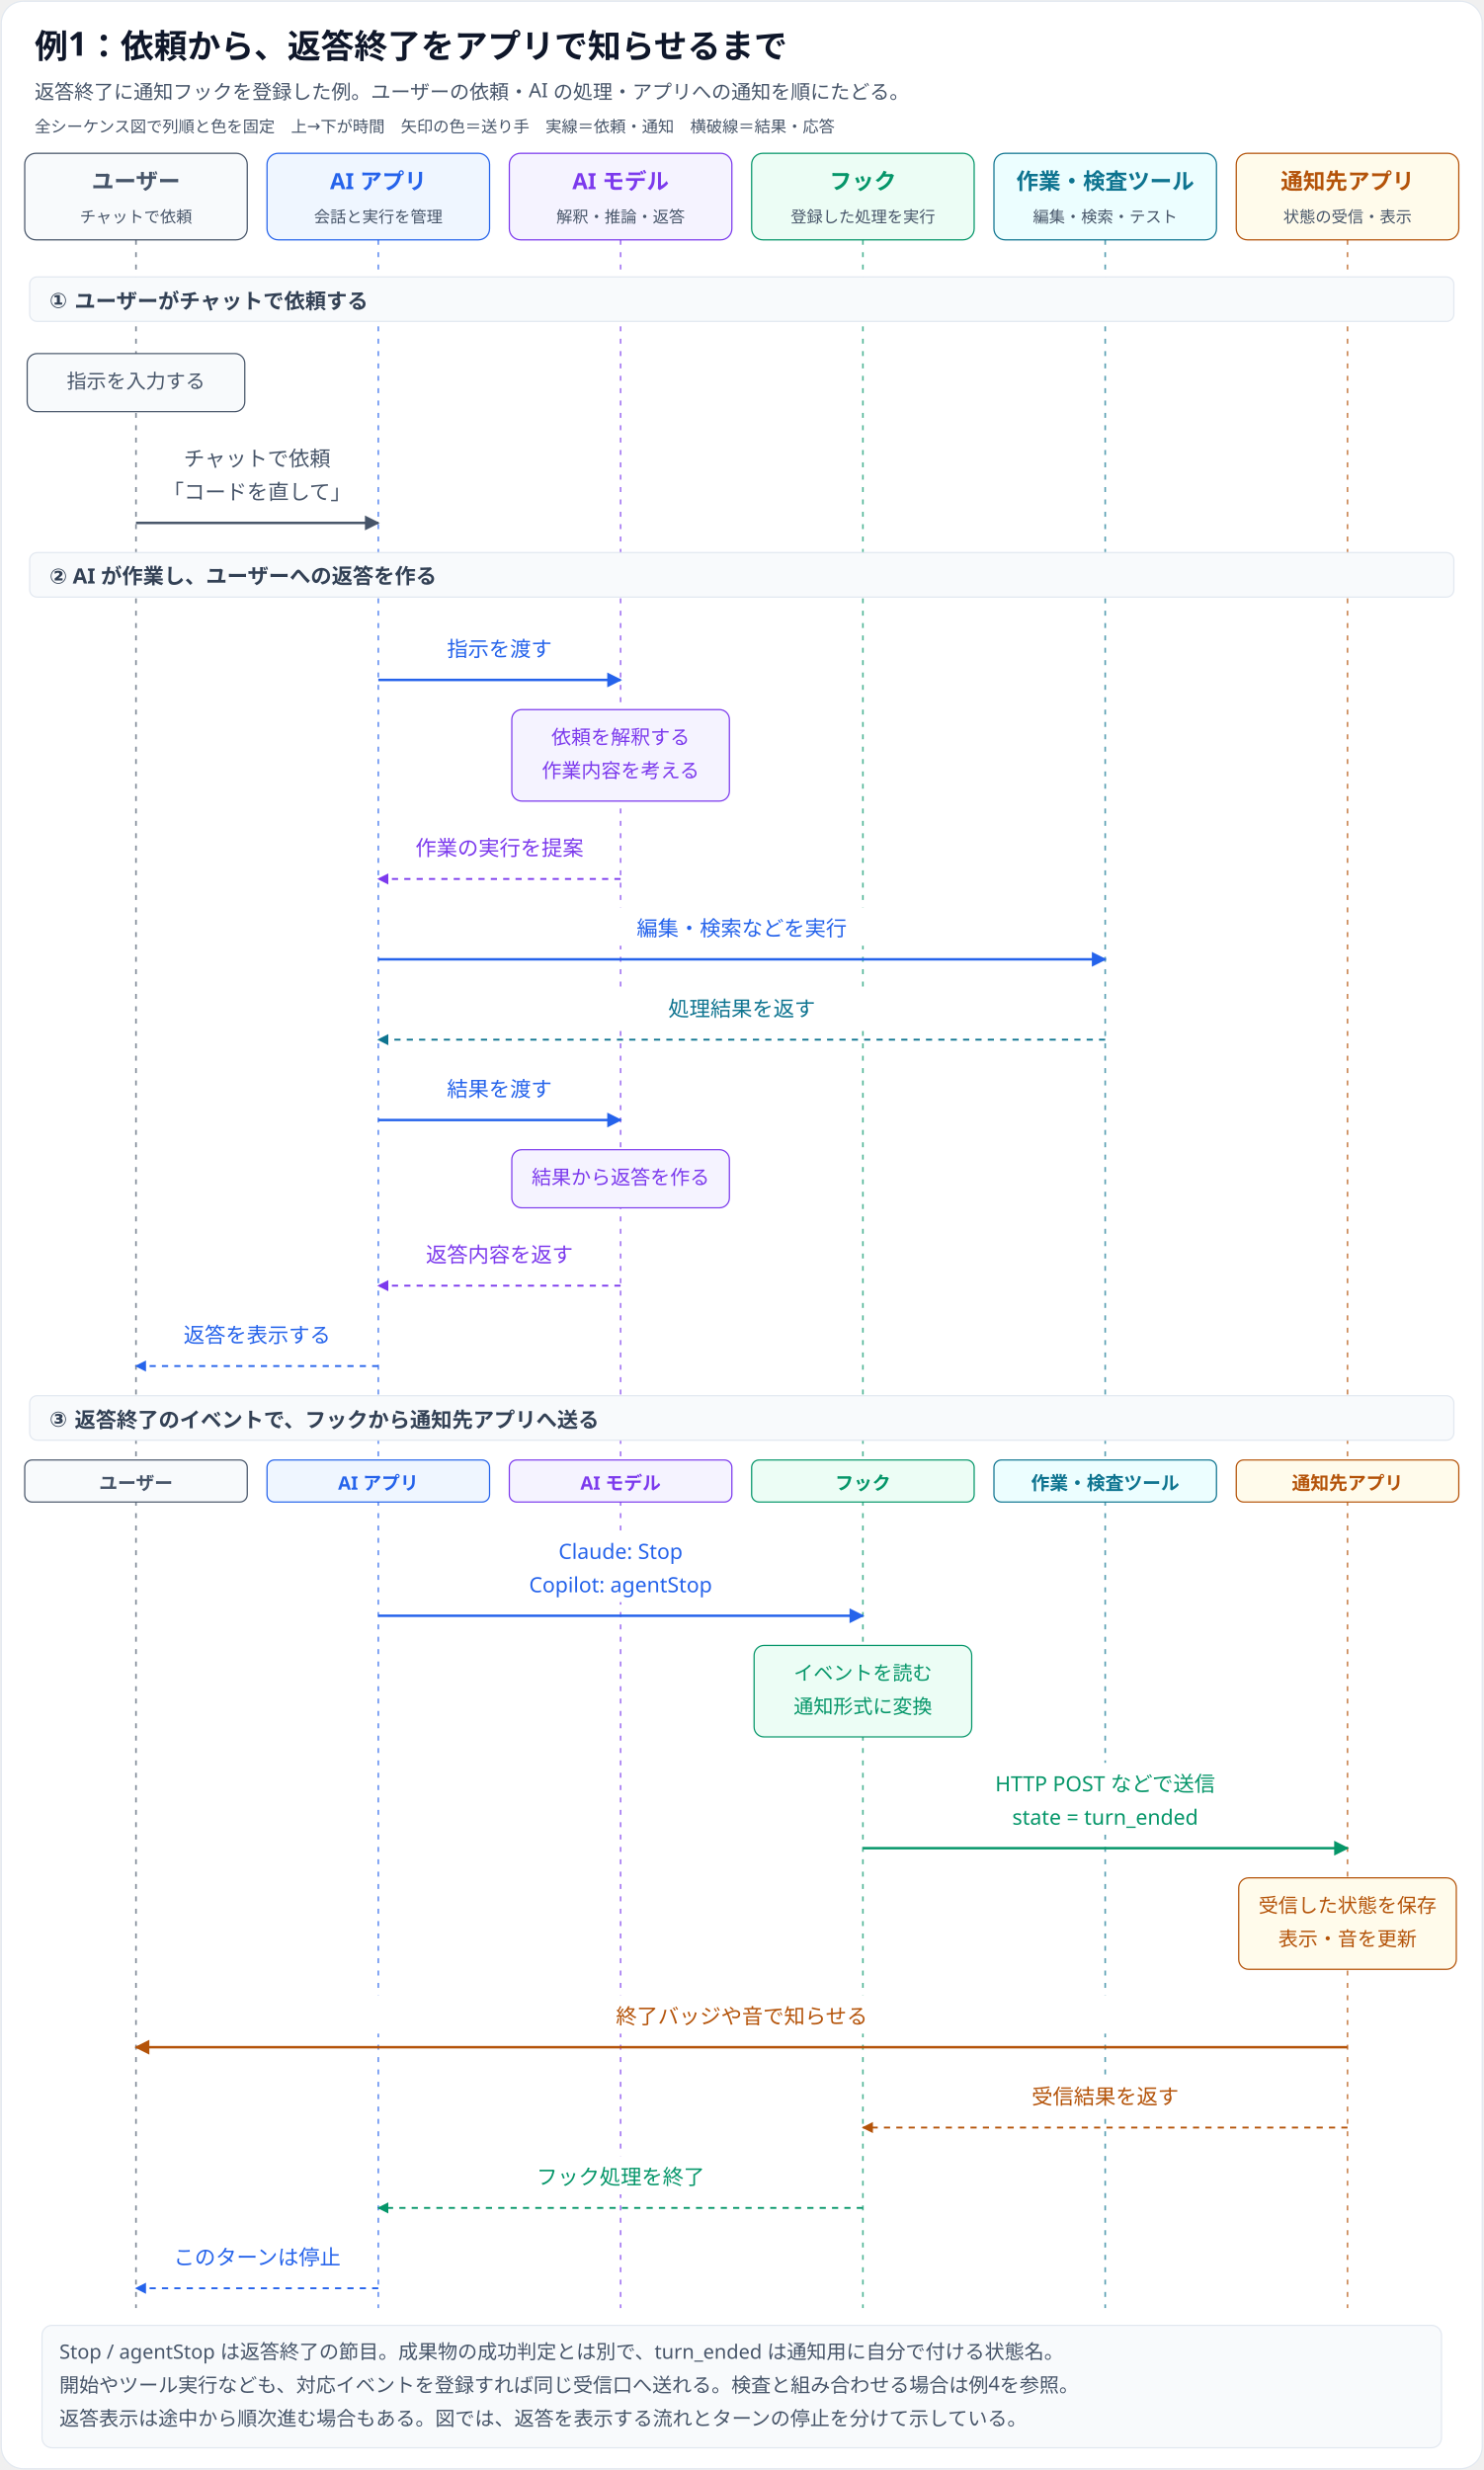
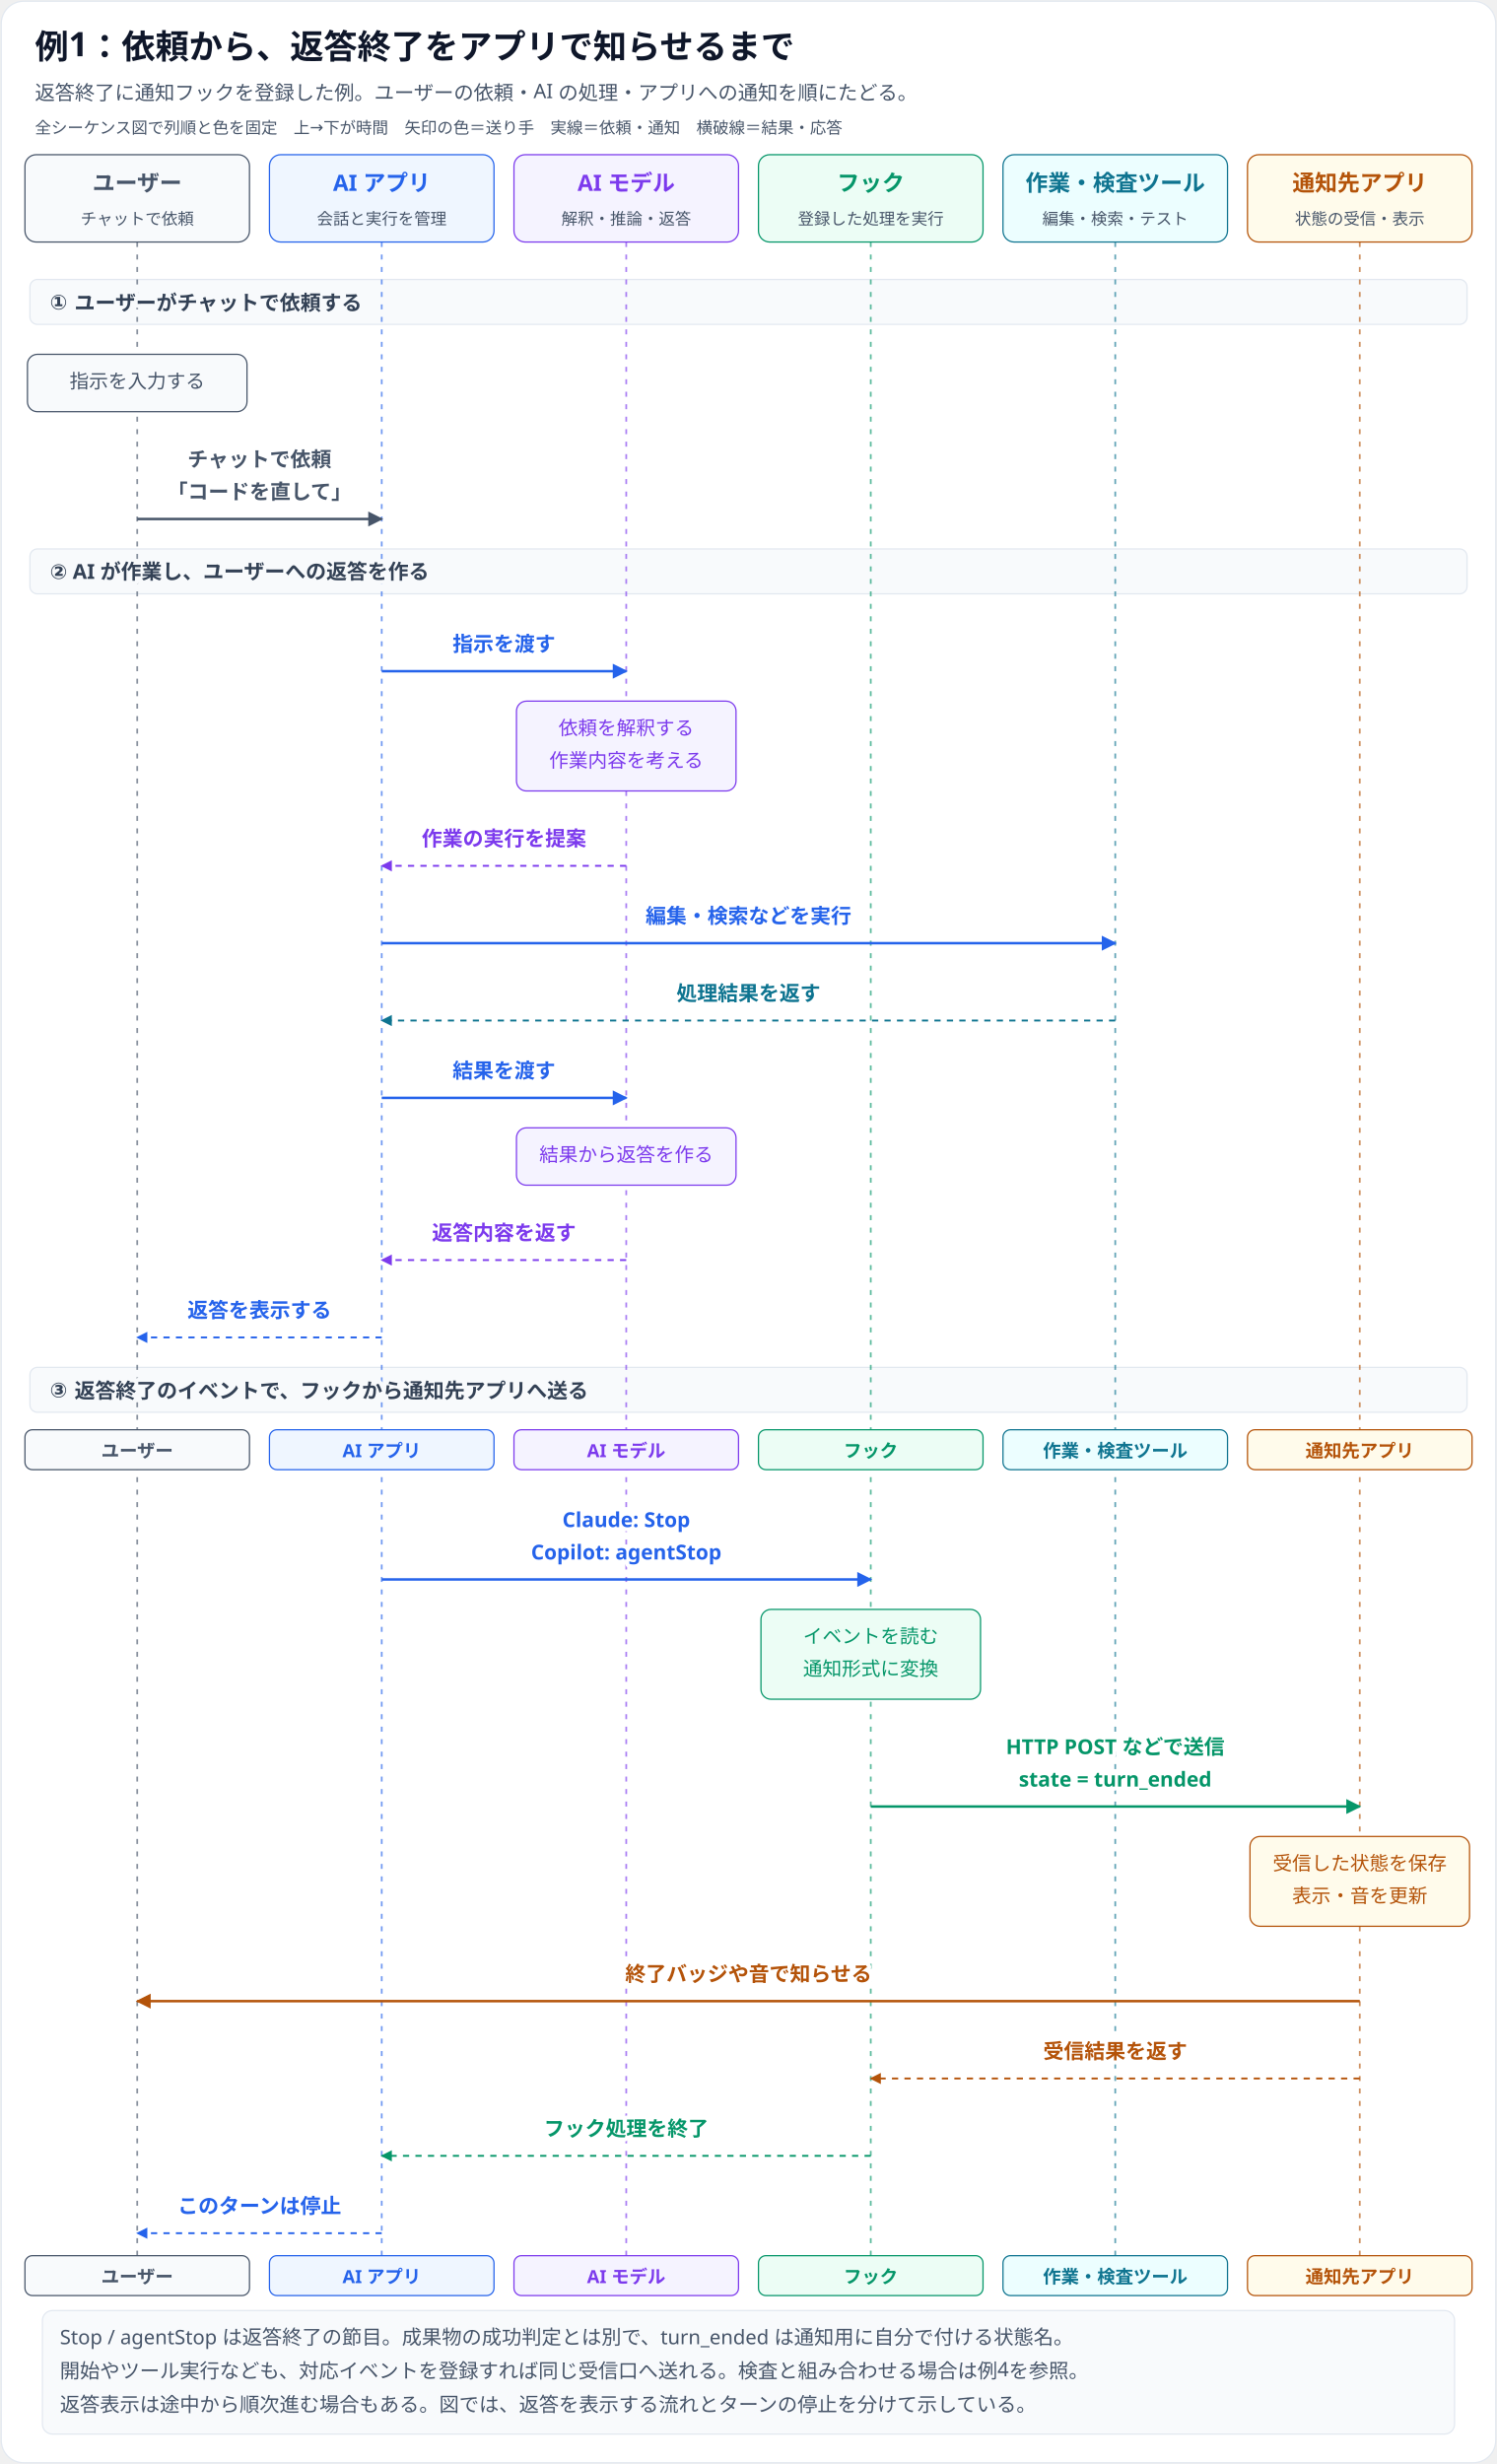
- <svg xmlns="http://www.w3.org/2000/svg" viewBox="0 0 1200 1998" role="img" aria-labelledby="title desc" font-family="'Noto Sans JP', 'Yu Gothic UI', Meiryo, sans-serif">
+ <svg xmlns="http://www.w3.org/2000/svg" viewBox="0 0 1200 1975" role="img" aria-labelledby="title desc" font-family="'Noto Sans JP', 'Yu Gothic UI', Meiryo, sans-serif">
  <defs>
    <marker id="arrow-user" viewBox="0 0 10 10" refX="9" refY="5" markerWidth="6" markerHeight="6" orient="auto">
      <path d="M0 0 L10 5 L0 10 Z" fill="#475569" />
    </marker>
    <marker id="arrow-host" viewBox="0 0 10 10" refX="9" refY="5" markerWidth="6" markerHeight="6" orient="auto">
      <path d="M0 0 L10 5 L0 10 Z" fill="#2563eb" />
    </marker>
    <marker id="arrow-model" viewBox="0 0 10 10" refX="9" refY="5" markerWidth="6" markerHeight="6" orient="auto">
      <path d="M0 0 L10 5 L0 10 Z" fill="#7c3aed" />
    </marker>
    <marker id="arrow-hook" viewBox="0 0 10 10" refX="9" refY="5" markerWidth="6" markerHeight="6" orient="auto">
      <path d="M0 0 L10 5 L0 10 Z" fill="#059669" />
    </marker>
    <marker id="arrow-tool" viewBox="0 0 10 10" refX="9" refY="5" markerWidth="6" markerHeight="6" orient="auto">
      <path d="M0 0 L10 5 L0 10 Z" fill="#0e7490" />
    </marker>
    <marker id="arrow-app" viewBox="0 0 10 10" refX="9" refY="5" markerWidth="6" markerHeight="6" orient="auto">
      <path d="M0 0 L10 5 L0 10 Z" fill="#b45309" />
    </marker>
  </defs>
-   <rect x="1" y="1" width="1198" height="1996" rx="18" fill="#fff" stroke="#e2e8f0" />
+   <rect x="1" y="1" width="1198" height="1973" rx="18" fill="#fff" stroke="#e2e8f0" />
  <text x="28" y="47" font-size="27" font-weight="700" fill="#0f172a" text-anchor="start">例1：依頼から、返答終了をアプリで知らせるまで</text>
  <text x="28" y="80" font-size="16" font-weight="400" fill="#475569" text-anchor="start">返答終了に通知フックを登録した例。ユーザーの依頼・AI の処理・アプリへの通知を順にたどる。</text>
  <text x="28" y="107" font-size="13" font-weight="400" fill="#475569" text-anchor="start">全シーケンス図で列順と色を固定　上→下が時間　矢印の色＝送り手　実線＝依頼・通知　横破線＝結果・応答</text>
+   <rect x="24" y="224" width="1152" height="36" rx="6" fill="#f8fafc" stroke="#e2e8f0" />
+   <rect x="24" y="440" width="1152" height="36" rx="6" fill="#f8fafc" stroke="#e2e8f0" />
+   <rect x="24" y="1096" width="1152" height="36" rx="6" fill="#f8fafc" stroke="#e2e8f0" />
  <g data-participant="user">
-     <line x1="110" y1="194" x2="110" y2="1867" stroke="#475569" stroke-width="1.3" stroke-dasharray="4 6" opacity="0.7" />
+     <line x1="110" y1="194" x2="110" y2="1808" stroke="#475569" stroke-width="1.4" stroke-dasharray="4 6" opacity="0.65" />
    <rect x="20" y="124" width="180" height="70" rx="9" fill="#f8fafc" stroke="#475569" />
    <text x="110" y="153" font-size="18" font-weight="700" fill="#475569" text-anchor="middle">ユーザー</text>
    <text x="110" y="180" font-size="13" font-weight="400" fill="#475569" text-anchor="middle">チャットで依頼</text>
  </g>
  <g data-participant="host">
-     <line x1="306" y1="194" x2="306" y2="1867" stroke="#2563eb" stroke-width="1.3" stroke-dasharray="4 6" opacity="0.7" />
+     <line x1="306" y1="194" x2="306" y2="1808" stroke="#2563eb" stroke-width="1.4" stroke-dasharray="4 6" opacity="0.65" />
    <rect x="216" y="124" width="180" height="70" rx="9" fill="#eff6ff" stroke="#2563eb" />
    <text x="306" y="153" font-size="18" font-weight="700" fill="#2563eb" text-anchor="middle">AI アプリ</text>
    <text x="306" y="180" font-size="13" font-weight="400" fill="#475569" text-anchor="middle">会話と実行を管理</text>
  </g>
  <g data-participant="model">
-     <line x1="502" y1="194" x2="502" y2="1867" stroke="#7c3aed" stroke-width="1.3" stroke-dasharray="4 6" opacity="0.7" />
+     <line x1="502" y1="194" x2="502" y2="1808" stroke="#7c3aed" stroke-width="1.4" stroke-dasharray="4 6" opacity="0.65" />
    <rect x="412" y="124" width="180" height="70" rx="9" fill="#f5f3ff" stroke="#7c3aed" />
    <text x="502" y="153" font-size="18" font-weight="700" fill="#7c3aed" text-anchor="middle">AI モデル</text>
    <text x="502" y="180" font-size="13" font-weight="400" fill="#475569" text-anchor="middle">解釈・推論・返答</text>
  </g>
  <g data-participant="hook">
-     <line x1="698" y1="194" x2="698" y2="1867" stroke="#059669" stroke-width="1.3" stroke-dasharray="4 6" opacity="0.7" />
+     <line x1="698" y1="194" x2="698" y2="1808" stroke="#059669" stroke-width="1.4" stroke-dasharray="4 6" opacity="0.65" />
    <rect x="608" y="124" width="180" height="70" rx="9" fill="#ecfdf5" stroke="#059669" />
    <text x="698" y="153" font-size="18" font-weight="700" fill="#059669" text-anchor="middle">フック</text>
    <text x="698" y="180" font-size="13" font-weight="400" fill="#475569" text-anchor="middle">登録した処理を実行</text>
  </g>
  <g data-participant="tool">
-     <line x1="894" y1="194" x2="894" y2="1867" stroke="#0e7490" stroke-width="1.3" stroke-dasharray="4 6" opacity="0.7" />
+     <line x1="894" y1="194" x2="894" y2="1808" stroke="#0e7490" stroke-width="1.4" stroke-dasharray="4 6" opacity="0.65" />
    <rect x="804" y="124" width="180" height="70" rx="9" fill="#ecfeff" stroke="#0e7490" />
    <text x="894" y="153" font-size="18" font-weight="700" fill="#0e7490" text-anchor="middle">作業・検査ツール</text>
    <text x="894" y="180" font-size="13" font-weight="400" fill="#475569" text-anchor="middle">編集・検索・テスト</text>
  </g>
  <g data-participant="app">
-     <line x1="1090" y1="194" x2="1090" y2="1867" stroke="#b45309" stroke-width="1.3" stroke-dasharray="4 6" opacity="0.7" />
+     <line x1="1090" y1="194" x2="1090" y2="1808" stroke="#b45309" stroke-width="1.4" stroke-dasharray="4 6" opacity="0.65" />
    <rect x="1000" y="124" width="180" height="70" rx="9" fill="#fffbeb" stroke="#b45309" />
    <text x="1090" y="153" font-size="18" font-weight="700" fill="#b45309" text-anchor="middle">通知先アプリ</text>
    <text x="1090" y="180" font-size="13" font-weight="400" fill="#475569" text-anchor="middle">状態の受信・表示</text>
  </g>
-   <rect x="24" y="224" width="1152" height="36" rx="6" fill="#f8fafc" stroke="#e2e8f0" />
-   <text x="40" y="249" font-size="17" font-weight="700" fill="#334155" text-anchor="start">① ユーザーがチャットで依頼する</text>
-   <rect x="22" y="286" width="176" height="47" rx="8" fill="#f8fafc" stroke="#475569" />
-   <text x="110" y="314" font-size="16" font-weight="500" fill="#475569" text-anchor="middle">指示を入力する</text>
-   <rect x="118" y="354" width="180" height="58" rx="4" fill="#fff" stroke="none" />
-   <text x="208" y="377" font-size="17" font-weight="500" fill="#475569" text-anchor="middle">チャットで依頼</text>
-   <text x="208" y="404" font-size="17" font-weight="500" fill="#475569" text-anchor="middle">「コードを直して」</text>
-   <line x1="110" y1="423" x2="306" y2="423" stroke="#475569" stroke-width="2" marker-end="url(#arrow-user)" />
-   <rect x="24" y="447" width="1152" height="36" rx="6" fill="#f8fafc" stroke="#e2e8f0" />
-   <text x="40" y="472" font-size="17" font-weight="700" fill="#334155" text-anchor="start">② AI が作業し、ユーザーへの返答を作る</text>
-   <rect x="314" y="508" width="180" height="31" rx="4" fill="#fff" stroke="none" />
-   <text x="404" y="531" font-size="17" font-weight="500" fill="#2563eb" text-anchor="middle">指示を渡す</text>
-   <line x1="306" y1="550" x2="502" y2="550" stroke="#2563eb" stroke-width="2" marker-end="url(#arrow-host)" />
-   <rect x="414" y="574" width="176" height="74" rx="8" fill="#f5f3ff" stroke="#7c3aed" />
-   <text x="502" y="602" font-size="16" font-weight="500" fill="#7c3aed" text-anchor="middle">依頼を解釈する</text>
-   <text x="502" y="629" font-size="16" font-weight="500" fill="#7c3aed" text-anchor="middle">作業内容を考える</text>
-   <rect x="314" y="669" width="180" height="31" rx="4" fill="#fff" stroke="none" />
-   <text x="404" y="692" font-size="17" font-weight="500" fill="#7c3aed" text-anchor="middle">作業の実行を提案</text>
-   <line x1="502" y1="711" x2="306" y2="711" stroke="#7c3aed" stroke-width="1.5" stroke-dasharray="5 5" marker-end="url(#arrow-model)" />
-   <rect x="314" y="734" width="572" height="31" rx="4" fill="#fff" stroke="none" />
-   <text x="600" y="757" font-size="17" font-weight="500" fill="#2563eb" text-anchor="middle">編集・検索などを実行</text>
-   <line x1="306" y1="776" x2="894" y2="776" stroke="#2563eb" stroke-width="2" marker-end="url(#arrow-host)" />
-   <rect x="314" y="799" width="572" height="31" rx="4" fill="#fff" stroke="none" />
-   <text x="600" y="822" font-size="17" font-weight="500" fill="#0e7490" text-anchor="middle">処理結果を返す</text>
-   <line x1="894" y1="841" x2="306" y2="841" stroke="#0e7490" stroke-width="1.5" stroke-dasharray="5 5" marker-end="url(#arrow-tool)" />
-   <rect x="314" y="864" width="180" height="31" rx="4" fill="#fff" stroke="none" />
-   <text x="404" y="887" font-size="17" font-weight="500" fill="#2563eb" text-anchor="middle">結果を渡す</text>
-   <line x1="306" y1="906" x2="502" y2="906" stroke="#2563eb" stroke-width="2" marker-end="url(#arrow-host)" />
-   <rect x="414" y="930" width="176" height="47" rx="8" fill="#f5f3ff" stroke="#7c3aed" />
-   <text x="502" y="958" font-size="16" font-weight="500" fill="#7c3aed" text-anchor="middle">結果から返答を作る</text>
-   <rect x="314" y="998" width="180" height="31" rx="4" fill="#fff" stroke="none" />
-   <text x="404" y="1021" font-size="17" font-weight="500" fill="#7c3aed" text-anchor="middle">返答内容を返す</text>
-   <line x1="502" y1="1040" x2="306" y2="1040" stroke="#7c3aed" stroke-width="1.5" stroke-dasharray="5 5" marker-end="url(#arrow-model)" />
-   <rect x="118" y="1063" width="180" height="31" rx="4" fill="#fff" stroke="none" />
-   <text x="208" y="1086" font-size="17" font-weight="500" fill="#2563eb" text-anchor="middle">返答を表示する</text>
-   <line x1="306" y1="1105" x2="110" y2="1105" stroke="#2563eb" stroke-width="1.5" stroke-dasharray="5 5" marker-end="url(#arrow-host)" />
-   <rect x="24" y="1129" width="1152" height="36" rx="6" fill="#f8fafc" stroke="#e2e8f0" />
-   <text x="40" y="1154" font-size="17" font-weight="700" fill="#334155" text-anchor="start">③ 返答終了のイベントで、フックから通知先アプリへ送る</text>
-   <rect x="20" y="1181" width="180" height="34" rx="6" fill="#f8fafc" stroke="#475569" />
-   <text x="110" y="1205" font-size="15" font-weight="700" fill="#475569" text-anchor="middle">ユーザー</text>
-   <rect x="216" y="1181" width="180" height="34" rx="6" fill="#eff6ff" stroke="#2563eb" />
-   <text x="306" y="1205" font-size="15" font-weight="700" fill="#2563eb" text-anchor="middle">AI アプリ</text>
-   <rect x="412" y="1181" width="180" height="34" rx="6" fill="#f5f3ff" stroke="#7c3aed" />
-   <text x="502" y="1205" font-size="15" font-weight="700" fill="#7c3aed" text-anchor="middle">AI モデル</text>
-   <rect x="608" y="1181" width="180" height="34" rx="6" fill="#ecfdf5" stroke="#059669" />
-   <text x="698" y="1205" font-size="15" font-weight="700" fill="#059669" text-anchor="middle">フック</text>
-   <rect x="804" y="1181" width="180" height="34" rx="6" fill="#ecfeff" stroke="#0e7490" />
-   <text x="894" y="1205" font-size="15" font-weight="700" fill="#0e7490" text-anchor="middle">作業・検査ツール</text>
-   <rect x="1000" y="1181" width="180" height="34" rx="6" fill="#fffbeb" stroke="#b45309" />
-   <text x="1090" y="1205" font-size="15" font-weight="700" fill="#b45309" text-anchor="middle">通知先アプリ</text>
-   <rect x="314" y="1238" width="376" height="58" rx="4" fill="#fff" stroke="none" />
-   <text x="502" y="1261" font-size="17" font-weight="500" fill="#2563eb" text-anchor="middle">Claude: Stop</text>
-   <text x="502" y="1288" font-size="17" font-weight="500" fill="#2563eb" text-anchor="middle">Copilot: agentStop</text>
-   <line x1="306" y1="1307" x2="698" y2="1307" stroke="#2563eb" stroke-width="2" marker-end="url(#arrow-host)" />
-   <rect x="610" y="1331" width="176" height="74" rx="8" fill="#ecfdf5" stroke="#059669" />
-   <text x="698" y="1359" font-size="16" font-weight="500" fill="#059669" text-anchor="middle">イベントを読む</text>
-   <text x="698" y="1386" font-size="16" font-weight="500" fill="#059669" text-anchor="middle">通知形式に変換</text>
-   <rect x="706" y="1426" width="376" height="58" rx="4" fill="#fff" stroke="none" />
-   <text x="894" y="1449" font-size="17" font-weight="500" fill="#059669" text-anchor="middle">HTTP POST などで送信</text>
-   <text x="894" y="1476" font-size="17" font-weight="500" fill="#059669" text-anchor="middle">state = turn_ended</text>
-   <line x1="698" y1="1495" x2="1090" y2="1495" stroke="#059669" stroke-width="2" marker-end="url(#arrow-hook)" />
-   <rect x="1002" y="1519" width="176" height="74" rx="8" fill="#fffbeb" stroke="#b45309" />
-   <text x="1090" y="1547" font-size="16" font-weight="500" fill="#b45309" text-anchor="middle">受信した状態を保存</text>
-   <text x="1090" y="1574" font-size="16" font-weight="500" fill="#b45309" text-anchor="middle">表示・音を更新</text>
-   <rect x="118" y="1614" width="964" height="31" rx="4" fill="#fff" stroke="none" />
-   <text x="600" y="1637" font-size="17" font-weight="500" fill="#b45309" text-anchor="middle">終了バッジや音で知らせる</text>
-   <line x1="1090" y1="1656" x2="110" y2="1656" stroke="#b45309" stroke-width="2" marker-end="url(#arrow-app)" />
-   <rect x="706" y="1679" width="376" height="31" rx="4" fill="#fff" stroke="none" />
-   <text x="894" y="1702" font-size="17" font-weight="500" fill="#b45309" text-anchor="middle">受信結果を返す</text>
-   <line x1="1090" y1="1721" x2="698" y2="1721" stroke="#b45309" stroke-width="1.5" stroke-dasharray="5 5" marker-end="url(#arrow-app)" />
-   <rect x="314" y="1744" width="376" height="31" rx="4" fill="#fff" stroke="none" />
-   <text x="502" y="1767" font-size="17" font-weight="500" fill="#059669" text-anchor="middle">フック処理を終了</text>
-   <line x1="698" y1="1786" x2="306" y2="1786" stroke="#059669" stroke-width="1.5" stroke-dasharray="5 5" marker-end="url(#arrow-hook)" />
-   <rect x="118" y="1809" width="180" height="31" rx="4" fill="#fff" stroke="none" />
-   <text x="208" y="1832" font-size="17" font-weight="500" fill="#2563eb" text-anchor="middle">このターンは停止</text>
-   <line x1="306" y1="1851" x2="110" y2="1851" stroke="#2563eb" stroke-width="1.5" stroke-dasharray="5 5" marker-end="url(#arrow-host)" />
-   <rect x="34" y="1881" width="1132" height="99" rx="8" fill="#f8fafc" stroke="#e2e8f0" />
-   <text x="48" y="1908" font-size="16" font-weight="400" fill="#475569" text-anchor="start">Stop / agentStop は返答終了の節目。成果物の成功判定とは別で、turn_ended は通知用に自分で付ける状態名。</text>
-   <text x="48" y="1935" font-size="16" font-weight="400" fill="#475569" text-anchor="start">開始やツール実行なども、対応イベントを登録すれば同じ受信口へ送れる。検査と組み合わせる場合は例4を参照。</text>
-   <text x="48" y="1962" font-size="16" font-weight="400" fill="#475569" text-anchor="start">返答表示は途中から順次進む場合もある。図では、返答を表示する流れとターンの停止を分けて示している。</text>
+   <rect x="20" y="1808" width="180" height="32" rx="6" fill="#f8fafc" stroke="#475569" />
+   <text x="110" y="1830" font-size="14.5" font-weight="700" fill="#475569" text-anchor="middle">ユーザー</text>
+   <rect x="216" y="1808" width="180" height="32" rx="6" fill="#eff6ff" stroke="#2563eb" />
+   <text x="306" y="1830" font-size="14.5" font-weight="700" fill="#2563eb" text-anchor="middle">AI アプリ</text>
+   <rect x="412" y="1808" width="180" height="32" rx="6" fill="#f5f3ff" stroke="#7c3aed" />
+   <text x="502" y="1830" font-size="14.5" font-weight="700" fill="#7c3aed" text-anchor="middle">AI モデル</text>
+   <rect x="608" y="1808" width="180" height="32" rx="6" fill="#ecfdf5" stroke="#059669" />
+   <text x="698" y="1830" font-size="14.5" font-weight="700" fill="#059669" text-anchor="middle">フック</text>
+   <rect x="804" y="1808" width="180" height="32" rx="6" fill="#ecfeff" stroke="#0e7490" />
+   <text x="894" y="1830" font-size="14.5" font-weight="700" fill="#0e7490" text-anchor="middle">作業・検査ツール</text>
+   <rect x="1000" y="1808" width="180" height="32" rx="6" fill="#fffbeb" stroke="#b45309" />
+   <text x="1090" y="1830" font-size="14.5" font-weight="700" fill="#b45309" text-anchor="middle">通知先アプリ</text>
+   <text x="40" y="248" font-size="16.5" font-weight="700" text-anchor="start" fill="none" stroke="#f8fafc" stroke-width="6.5" stroke-linejoin="round" stroke-linecap="round">① ユーザーがチャットで依頼する</text>
+   <text x="40" y="248" font-size="16.5" font-weight="700" fill="#334155" text-anchor="start">① ユーザーがチャットで依頼する</text>
+   <rect x="22" y="284" width="176" height="46" rx="8" fill="#f8fafc" stroke="#475569" />
+   <text x="110" y="311" font-size="15.5" font-weight="500" fill="#475569" text-anchor="middle">指示を入力する</text>
+   <text x="208" y="374" font-size="16.5" font-weight="600" fill="#475569" text-anchor="middle">チャットで依頼</text>
+   <text x="208" y="400" font-size="16.5" font-weight="600" fill="#475569" text-anchor="middle">「コードを直して」</text>
+   <line x1="110" y1="416" x2="306" y2="416" stroke="#475569" stroke-width="2" marker-end="url(#arrow-user)" />
+   <text x="40" y="464" font-size="16.5" font-weight="700" text-anchor="start" fill="none" stroke="#f8fafc" stroke-width="6.5" stroke-linejoin="round" stroke-linecap="round">② AI が作業し、ユーザーへの返答を作る</text>
+   <text x="40" y="464" font-size="16.5" font-weight="700" fill="#334155" text-anchor="start">② AI が作業し、ユーザーへの返答を作る</text>
+   <text x="404" y="522" font-size="16.5" font-weight="600" fill="#2563eb" text-anchor="middle">指示を渡す</text>
+   <line x1="306" y1="538" x2="502" y2="538" stroke="#2563eb" stroke-width="2" marker-end="url(#arrow-host)" />
+   <rect x="414" y="562" width="176" height="72" rx="8" fill="#f5f3ff" stroke="#7c3aed" />
+   <text x="502" y="589" font-size="15.5" font-weight="500" fill="#7c3aed" text-anchor="middle">依頼を解釈する</text>
+   <text x="502" y="615" font-size="15.5" font-weight="500" fill="#7c3aed" text-anchor="middle">作業内容を考える</text>
+   <text x="404" y="678" font-size="16.5" font-weight="600" fill="#7c3aed" text-anchor="middle">作業の実行を提案</text>
+   <line x1="502" y1="694" x2="306" y2="694" stroke="#7c3aed" stroke-width="1.5" stroke-dasharray="5 5" marker-end="url(#arrow-model)" />
+   <text x="600" y="740" font-size="16.5" font-weight="600" fill="#2563eb" text-anchor="middle">編集・検索などを実行</text>
+   <line x1="306" y1="756" x2="894" y2="756" stroke="#2563eb" stroke-width="2" marker-end="url(#arrow-host)" />
+   <text x="600" y="802" font-size="16.5" font-weight="600" fill="#0e7490" text-anchor="middle">処理結果を返す</text>
+   <line x1="894" y1="818" x2="306" y2="818" stroke="#0e7490" stroke-width="1.5" stroke-dasharray="5 5" marker-end="url(#arrow-tool)" />
+   <text x="404" y="864" font-size="16.5" font-weight="600" fill="#2563eb" text-anchor="middle">結果を渡す</text>
+   <line x1="306" y1="880" x2="502" y2="880" stroke="#2563eb" stroke-width="2" marker-end="url(#arrow-host)" />
+   <rect x="414" y="904" width="176" height="46" rx="8" fill="#f5f3ff" stroke="#7c3aed" />
+   <text x="502" y="931" font-size="15.5" font-weight="500" fill="#7c3aed" text-anchor="middle">結果から返答を作る</text>
+   <text x="404" y="994" font-size="16.5" font-weight="600" fill="#7c3aed" text-anchor="middle">返答内容を返す</text>
+   <line x1="502" y1="1010" x2="306" y2="1010" stroke="#7c3aed" stroke-width="1.5" stroke-dasharray="5 5" marker-end="url(#arrow-model)" />
+   <text x="208" y="1056" font-size="16.5" font-weight="600" fill="#2563eb" text-anchor="middle">返答を表示する</text>
+   <line x1="306" y1="1072" x2="110" y2="1072" stroke="#2563eb" stroke-width="1.5" stroke-dasharray="5 5" marker-end="url(#arrow-host)" />
+   <text x="40" y="1120" font-size="16.5" font-weight="700" text-anchor="start" fill="none" stroke="#f8fafc" stroke-width="6.5" stroke-linejoin="round" stroke-linecap="round">③ 返答終了のイベントで、フックから通知先アプリへ送る</text>
+   <text x="40" y="1120" font-size="16.5" font-weight="700" fill="#334155" text-anchor="start">③ 返答終了のイベントで、フックから通知先アプリへ送る</text>
+   <rect x="20" y="1146" width="180" height="32" rx="6" fill="#f8fafc" stroke="#475569" />
+   <text x="110" y="1168" font-size="14.5" font-weight="700" fill="#475569" text-anchor="middle">ユーザー</text>
+   <rect x="216" y="1146" width="180" height="32" rx="6" fill="#eff6ff" stroke="#2563eb" />
+   <text x="306" y="1168" font-size="14.5" font-weight="700" fill="#2563eb" text-anchor="middle">AI アプリ</text>
+   <rect x="412" y="1146" width="180" height="32" rx="6" fill="#f5f3ff" stroke="#7c3aed" />
+   <text x="502" y="1168" font-size="14.5" font-weight="700" fill="#7c3aed" text-anchor="middle">AI モデル</text>
+   <rect x="608" y="1146" width="180" height="32" rx="6" fill="#ecfdf5" stroke="#059669" />
+   <text x="698" y="1168" font-size="14.5" font-weight="700" fill="#059669" text-anchor="middle">フック</text>
+   <rect x="804" y="1146" width="180" height="32" rx="6" fill="#ecfeff" stroke="#0e7490" />
+   <text x="894" y="1168" font-size="14.5" font-weight="700" fill="#0e7490" text-anchor="middle">作業・検査ツール</text>
+   <rect x="1000" y="1146" width="180" height="32" rx="6" fill="#fffbeb" stroke="#b45309" />
+   <text x="1090" y="1168" font-size="14.5" font-weight="700" fill="#b45309" text-anchor="middle">通知先アプリ</text>
+   <text x="502" y="1224" font-size="16.5" font-weight="600" text-anchor="middle" fill="none" stroke="#ffffff" stroke-width="6.5" stroke-linejoin="round" stroke-linecap="round">Claude: Stop</text>
+   <text x="502" y="1224" font-size="16.5" font-weight="600" fill="#2563eb" text-anchor="middle">Claude: Stop</text>
+   <text x="502" y="1250" font-size="16.5" font-weight="600" text-anchor="middle" fill="none" stroke="#ffffff" stroke-width="6.5" stroke-linejoin="round" stroke-linecap="round">Copilot: agentStop</text>
+   <text x="502" y="1250" font-size="16.5" font-weight="600" fill="#2563eb" text-anchor="middle">Copilot: agentStop</text>
+   <line x1="306" y1="1266" x2="698" y2="1266" stroke="#2563eb" stroke-width="2" marker-end="url(#arrow-host)" />
+   <rect x="610" y="1290" width="176" height="72" rx="8" fill="#ecfdf5" stroke="#059669" />
+   <text x="698" y="1317" font-size="15.5" font-weight="500" fill="#059669" text-anchor="middle">イベントを読む</text>
+   <text x="698" y="1343" font-size="15.5" font-weight="500" fill="#059669" text-anchor="middle">通知形式に変換</text>
+   <text x="894" y="1406" font-size="16.5" font-weight="600" text-anchor="middle" fill="none" stroke="#ffffff" stroke-width="6.5" stroke-linejoin="round" stroke-linecap="round">HTTP POST などで送信</text>
+   <text x="894" y="1406" font-size="16.5" font-weight="600" fill="#059669" text-anchor="middle">HTTP POST などで送信</text>
+   <text x="894" y="1432" font-size="16.5" font-weight="600" text-anchor="middle" fill="none" stroke="#ffffff" stroke-width="6.5" stroke-linejoin="round" stroke-linecap="round">state = turn_ended</text>
+   <text x="894" y="1432" font-size="16.5" font-weight="600" fill="#059669" text-anchor="middle">state = turn_ended</text>
+   <line x1="698" y1="1448" x2="1090" y2="1448" stroke="#059669" stroke-width="2" marker-end="url(#arrow-hook)" />
+   <rect x="1002" y="1472" width="176" height="72" rx="8" fill="#fffbeb" stroke="#b45309" />
+   <text x="1090" y="1499" font-size="15.5" font-weight="500" fill="#b45309" text-anchor="middle">受信した状態を保存</text>
+   <text x="1090" y="1525" font-size="15.5" font-weight="500" fill="#b45309" text-anchor="middle">表示・音を更新</text>
+   <text x="600" y="1588" font-size="16.5" font-weight="600" text-anchor="middle" fill="none" stroke="#ffffff" stroke-width="6.5" stroke-linejoin="round" stroke-linecap="round">終了バッジや音で知らせる</text>
+   <text x="600" y="1588" font-size="16.5" font-weight="600" fill="#b45309" text-anchor="middle">終了バッジや音で知らせる</text>
+   <line x1="1090" y1="1604" x2="110" y2="1604" stroke="#b45309" stroke-width="2" marker-end="url(#arrow-app)" />
+   <text x="894" y="1650" font-size="16.5" font-weight="600" text-anchor="middle" fill="none" stroke="#ffffff" stroke-width="6.5" stroke-linejoin="round" stroke-linecap="round">受信結果を返す</text>
+   <text x="894" y="1650" font-size="16.5" font-weight="600" fill="#b45309" text-anchor="middle">受信結果を返す</text>
+   <line x1="1090" y1="1666" x2="698" y2="1666" stroke="#b45309" stroke-width="1.5" stroke-dasharray="5 5" marker-end="url(#arrow-app)" />
+   <text x="502" y="1712" font-size="16.5" font-weight="600" text-anchor="middle" fill="none" stroke="#ffffff" stroke-width="6.5" stroke-linejoin="round" stroke-linecap="round">フック処理を終了</text>
+   <text x="502" y="1712" font-size="16.5" font-weight="600" fill="#059669" text-anchor="middle">フック処理を終了</text>
+   <line x1="698" y1="1728" x2="306" y2="1728" stroke="#059669" stroke-width="1.5" stroke-dasharray="5 5" marker-end="url(#arrow-hook)" />
+   <text x="208" y="1774" font-size="16.5" font-weight="600" fill="#2563eb" text-anchor="middle">このターンは停止</text>
+   <line x1="306" y1="1790" x2="110" y2="1790" stroke="#2563eb" stroke-width="1.5" stroke-dasharray="5 5" marker-end="url(#arrow-host)" />
+   <rect x="34" y="1852" width="1132" height="99" rx="8" fill="#f8fafc" stroke="#e2e8f0" />
+   <text x="48" y="1879" font-size="16" font-weight="400" fill="#475569" text-anchor="start">Stop / agentStop は返答終了の節目。成果物の成功判定とは別で、turn_ended は通知用に自分で付ける状態名。</text>
+   <text x="48" y="1906" font-size="16" font-weight="400" fill="#475569" text-anchor="start">開始やツール実行なども、対応イベントを登録すれば同じ受信口へ送れる。検査と組み合わせる場合は例4を参照。</text>
+   <text x="48" y="1933" font-size="16" font-weight="400" fill="#475569" text-anchor="start">返答表示は途中から順次進む場合もある。図では、返答を表示する流れとターンの停止を分けて示している。</text>
</svg>
